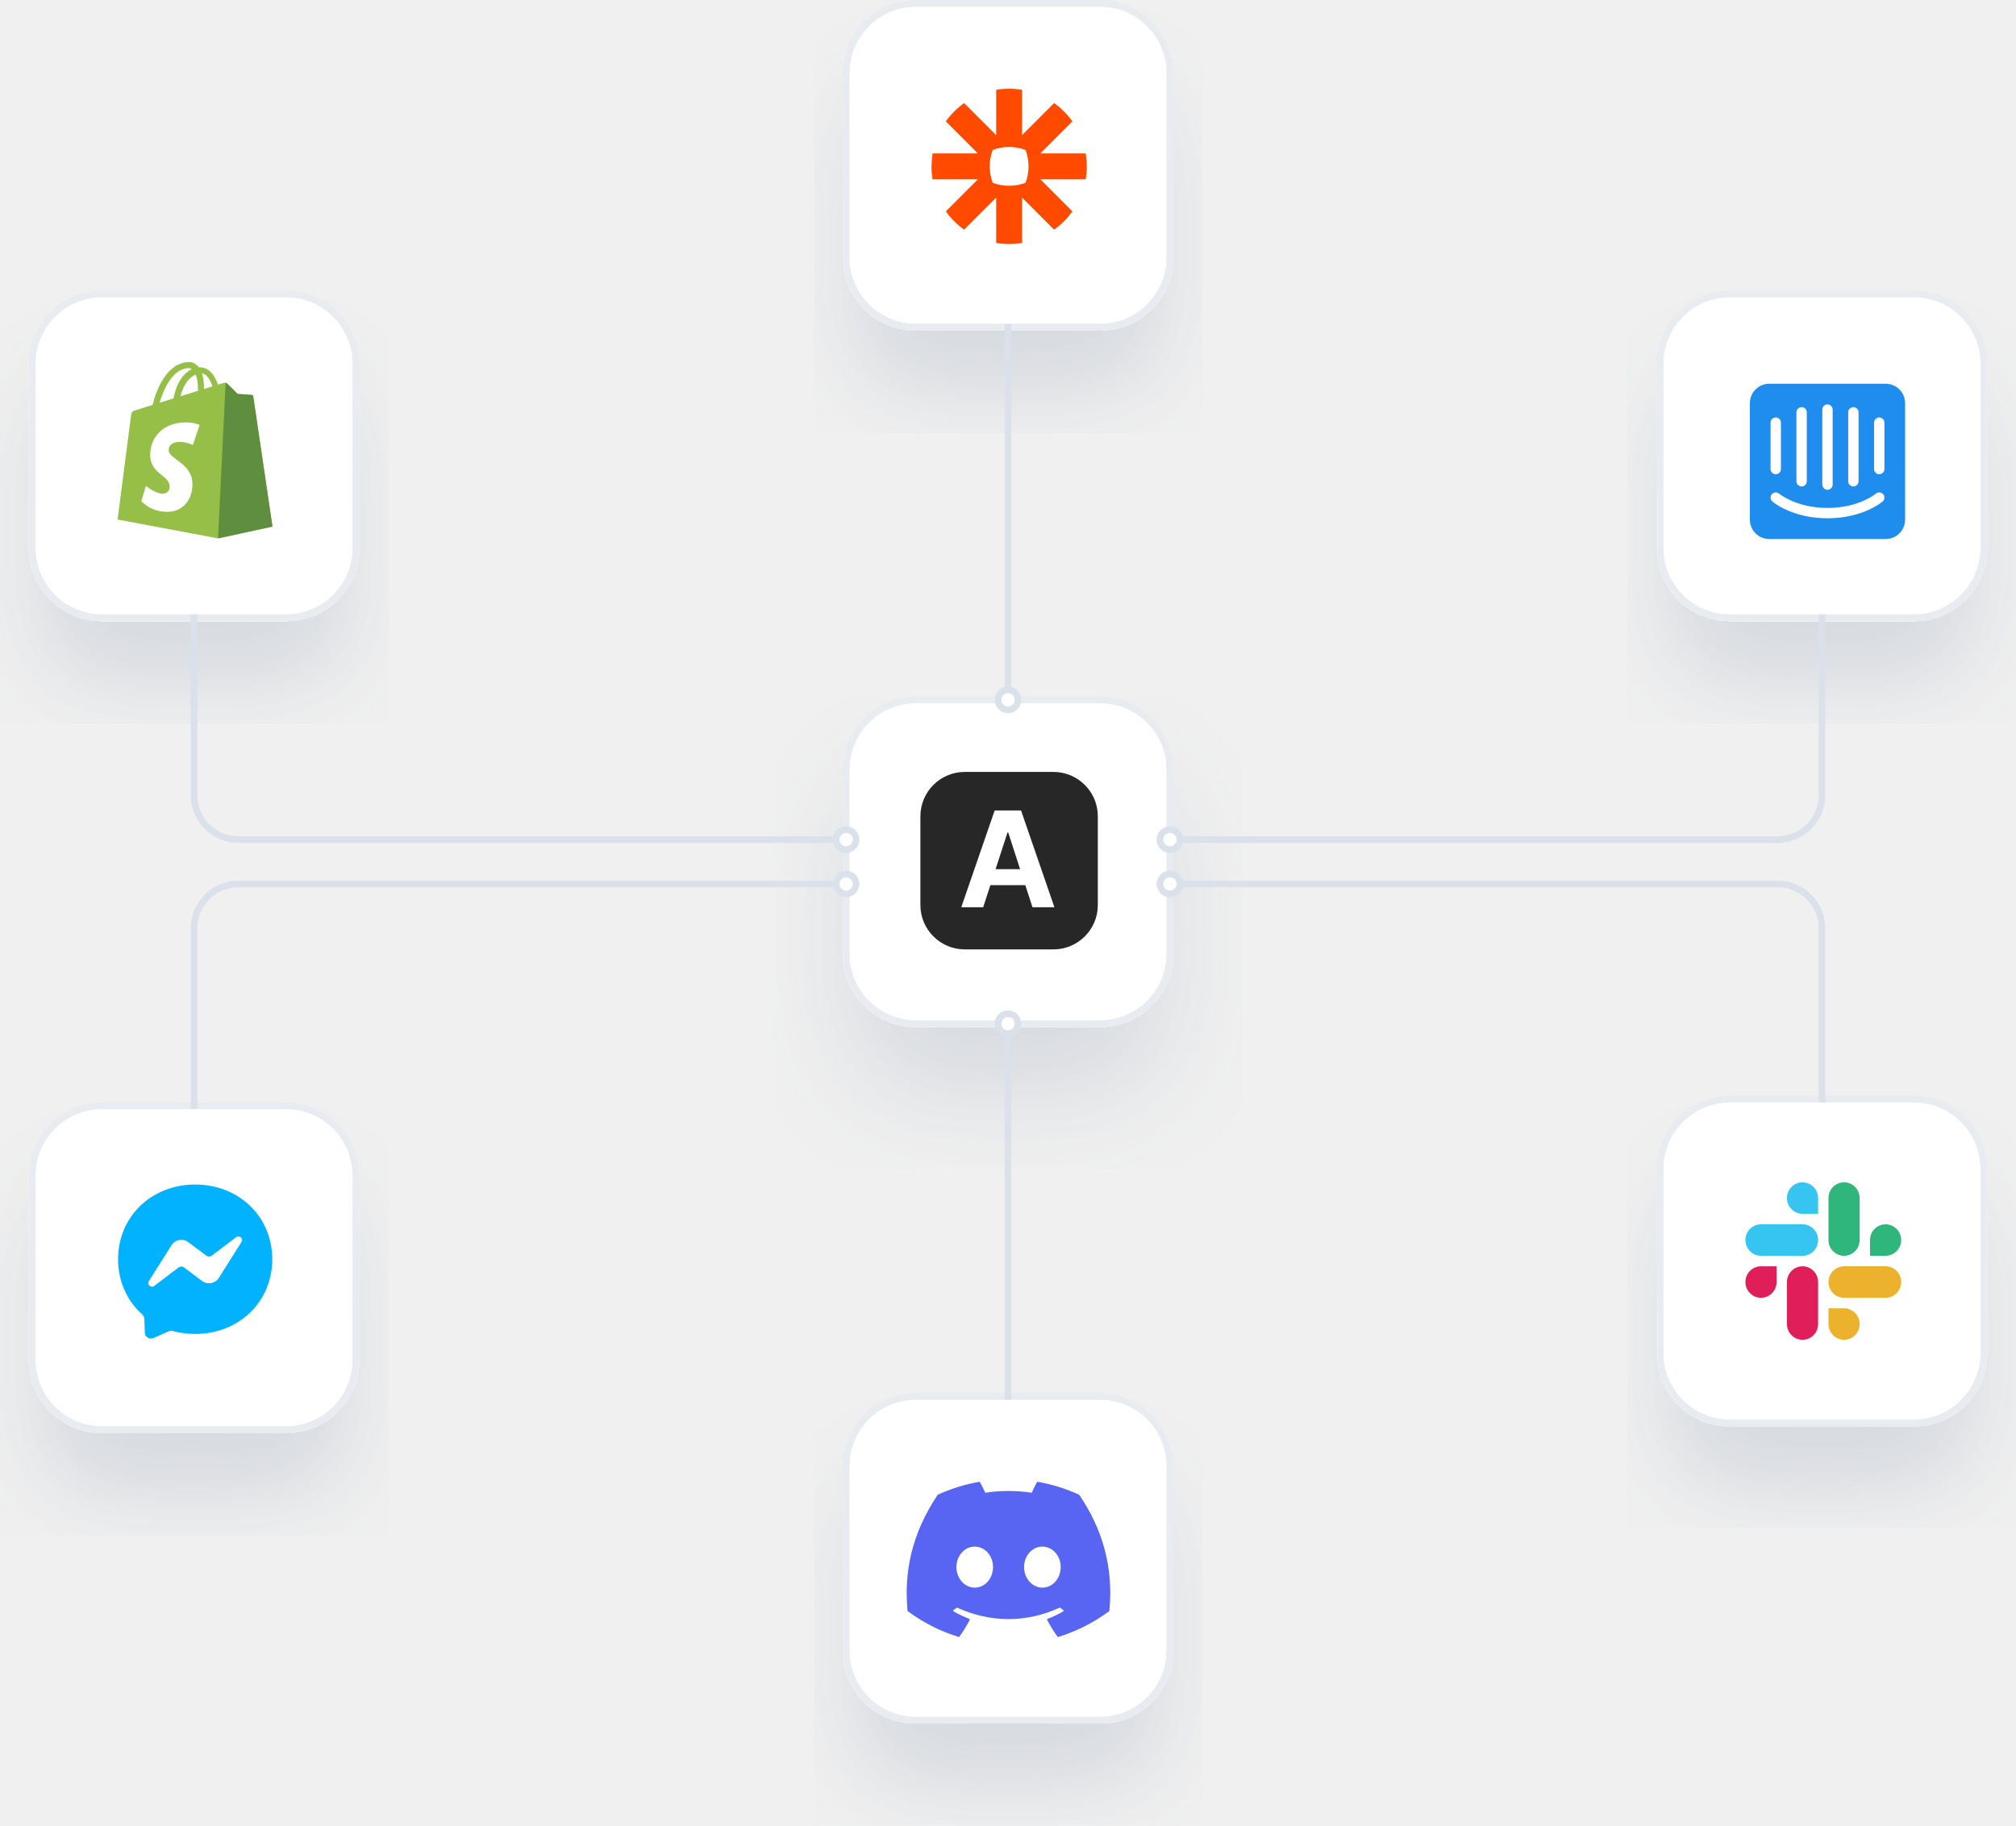
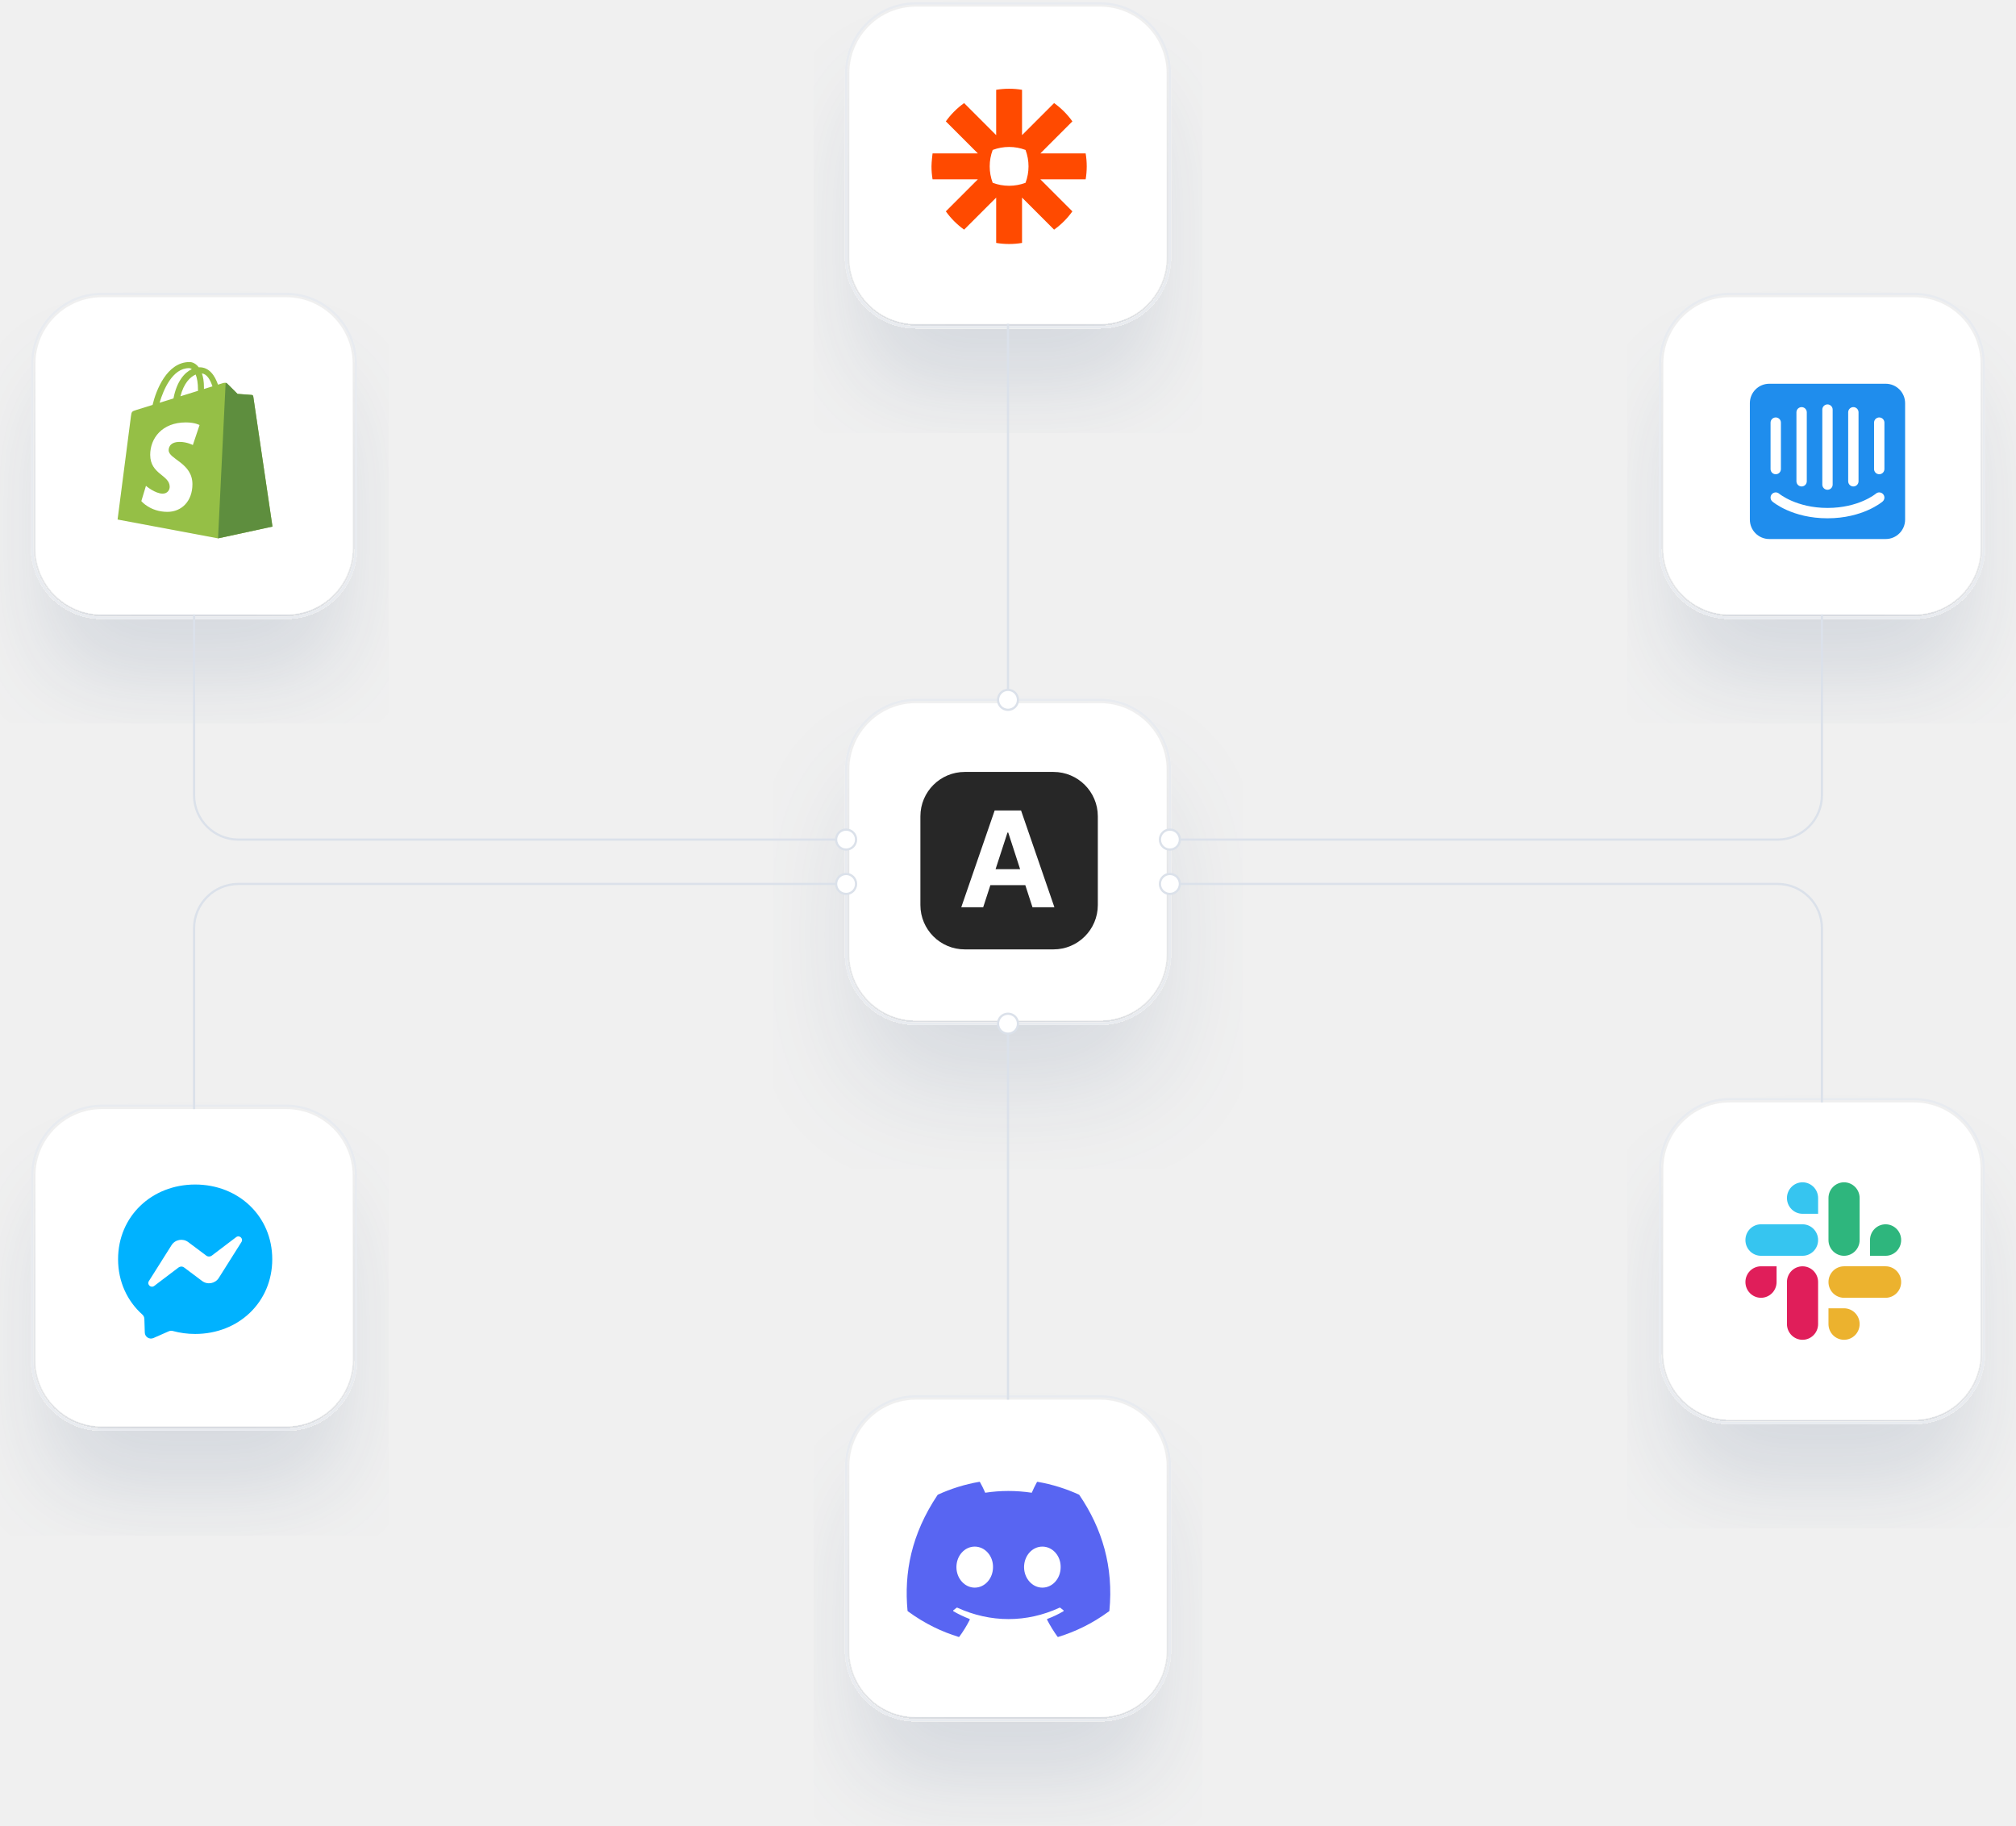
<svg xmlns="http://www.w3.org/2000/svg" width="909" height="823" viewBox="0 0 909 823" fill="none">
  <g clip-path="url(#clip0_710_119)">
    <g filter="url(#filter0_d_710_119)">
      <rect x="383" y="317" width="143" height="143" rx="30" fill="white" />
-       <rect x="381.5" y="315.5" width="146" height="146" rx="31.5" stroke="#E8EBF0" stroke-width="3" />
+       <rect x="381.5" y="315.5" width="146" height="146" rx="31.5" stroke="#E8EBF0" strokeWidth="3" />
    </g>
    <rect x="415" y="348" width="80" height="80" rx="20" fill="#272727" />
    <path d="M443.314 409H433.428L448.491 365.364H460.381L475.423 409H465.537L454.607 375.335H454.266L443.314 409ZM442.696 391.848H466.048V399.05H442.696V391.848Z" fill="white" />
    <g filter="url(#filter1_d_710_119)">
      <rect x="750" y="497" width="143" height="143" rx="30" fill="white" />
-       <rect x="748.5" y="495.5" width="146" height="146" rx="31.5" stroke="#E8EBF0" stroke-width="3" />
+       <rect x="748.5" y="495.5" width="146" height="146" rx="31.5" stroke="#E8EBF0" strokeWidth="3" />
    </g>
    <g clip-path="url(#clip1_710_119)">
-       <path fill-rule="evenodd" clip-rule="evenodd" d="M812.746 533C808.864 533.003 805.723 536.182 805.725 540.099C805.723 544.015 808.867 547.194 812.749 547.197H819.772V540.101C819.775 536.185 816.63 533.006 812.746 533C812.749 533 812.749 533 812.746 533ZM812.746 551.933H794.023C790.141 551.936 786.997 555.115 787 559.032C786.994 562.949 790.139 566.128 794.02 566.133H812.746C816.627 566.13 819.772 562.952 819.769 559.035C819.772 555.115 816.627 551.936 812.746 551.933Z" fill="#36C5F0" />
-       <path fill-rule="evenodd" clip-rule="evenodd" d="M857.22 559.032C857.223 555.115 854.079 551.936 850.197 551.933C846.315 551.936 843.171 555.115 843.174 559.032V566.133H850.197C854.079 566.13 857.223 562.952 857.22 559.032ZM838.495 559.032V540.099C838.497 536.185 835.356 533.006 831.474 533C827.593 533.003 824.448 536.182 824.451 540.099V559.032C824.445 562.949 827.59 566.128 831.471 566.133C835.353 566.13 838.497 562.952 838.495 559.032Z" fill="#2EB67D" />
-       <path fill-rule="evenodd" clip-rule="evenodd" d="M831.47 604C835.352 603.997 838.496 600.818 838.494 596.901C838.496 592.985 835.352 589.806 831.47 589.803H824.447V596.901C824.444 600.815 827.589 603.994 831.47 604ZM831.47 585.064H850.196C854.078 585.061 857.222 581.882 857.219 577.965C857.225 574.048 854.08 570.87 850.199 570.864H831.473C827.592 570.867 824.447 574.045 824.45 577.962C824.447 581.882 827.589 585.061 831.47 585.064Z" fill="#ECB22E" />
-       <path fill-rule="evenodd" clip-rule="evenodd" d="M787 577.965C786.997 581.882 790.141 585.061 794.023 585.064C797.905 585.061 801.049 581.882 801.046 577.965V570.867H794.023C790.141 570.87 786.997 574.048 787 577.965ZM805.725 577.965V596.899C805.72 600.816 808.864 603.994 812.746 604C816.627 603.997 819.772 600.818 819.769 596.901V577.971C819.775 574.054 816.63 570.875 812.749 570.87C808.864 570.87 805.723 574.048 805.725 577.965Z" fill="#E01E5A" />
+       <path fillRule="evenodd" clipRule="evenodd" d="M812.746 533C808.864 533.003 805.723 536.182 805.725 540.099C805.723 544.015 808.867 547.194 812.749 547.197H819.772V540.101C819.775 536.185 816.63 533.006 812.746 533C812.749 533 812.749 533 812.746 533ZM812.746 551.933H794.023C790.141 551.936 786.997 555.115 787 559.032C786.994 562.949 790.139 566.128 794.02 566.133H812.746C816.627 566.13 819.772 562.952 819.769 559.035C819.772 555.115 816.627 551.936 812.746 551.933Z" fill="#36C5F0" />
+       <path fillRule="evenodd" clipRule="evenodd" d="M857.22 559.032C857.223 555.115 854.079 551.936 850.197 551.933C846.315 551.936 843.171 555.115 843.174 559.032V566.133H850.197C854.079 566.13 857.223 562.952 857.22 559.032ZM838.495 559.032V540.099C838.497 536.185 835.356 533.006 831.474 533C827.593 533.003 824.448 536.182 824.451 540.099V559.032C824.445 562.949 827.59 566.128 831.471 566.133C835.353 566.13 838.497 562.952 838.495 559.032Z" fill="#2EB67D" />
+       <path fillRule="evenodd" clipRule="evenodd" d="M831.47 604C835.352 603.997 838.496 600.818 838.494 596.901C838.496 592.985 835.352 589.806 831.47 589.803H824.447V596.901C824.444 600.815 827.589 603.994 831.47 604ZM831.47 585.064H850.196C854.078 585.061 857.222 581.882 857.219 577.965C857.225 574.048 854.08 570.87 850.199 570.864H831.473C827.592 570.867 824.447 574.045 824.45 577.962C824.447 581.882 827.589 585.061 831.47 585.064Z" fill="#ECB22E" />
+       <path fillRule="evenodd" clipRule="evenodd" d="M787 577.965C786.997 581.882 790.141 585.061 794.023 585.064C797.905 585.061 801.049 581.882 801.046 577.965V570.867H794.023C790.141 570.87 786.997 574.048 787 577.965ZM805.725 577.965V596.899C805.72 600.816 808.864 603.994 812.746 604C816.627 603.997 819.772 600.818 819.769 596.901V577.971C819.775 574.054 816.63 570.875 812.749 570.87C808.864 570.87 805.723 574.048 805.725 577.965Z" fill="#E01E5A" />
    </g>
    <g filter="url(#filter2_d_710_119)">
      <rect x="16" y="500" width="143" height="143" rx="30" fill="white" />
-       <rect x="14.5" y="498.5" width="146" height="146" rx="31.5" stroke="#E8EBF0" stroke-width="3" />
+       <rect x="14.5" y="498.5" width="146" height="146" rx="31.5" stroke="#E8EBF0" strokeWidth="3" />
    </g>
    <g filter="url(#filter3_d_710_119)">
      <rect x="383" y="631" width="143" height="143" rx="30" fill="white" />
-       <rect x="381.5" y="629.5" width="146" height="146" rx="31.5" stroke="#E8EBF0" stroke-width="3" />
+       <rect x="381.5" y="629.5" width="146" height="146" rx="31.5" stroke="#E8EBF0" strokeWidth="3" />
    </g>
    <g filter="url(#filter4_d_710_119)">
      <rect x="16" y="134" width="143" height="143" rx="30" fill="white" />
-       <rect x="14.5" y="132.5" width="146" height="146" rx="31.5" stroke="#E8EBF0" stroke-width="3" />
+       <rect x="14.5" y="132.5" width="146" height="146" rx="31.5" stroke="#E8EBF0" strokeWidth="3" />
    </g>
    <g filter="url(#filter5_d_710_119)">
      <rect x="383" y="3" width="143" height="143" rx="30" fill="white" />
-       <rect x="381.5" y="1.5" width="146" height="146" rx="31.5" stroke="#E8EBF0" stroke-width="3" />
+       <rect x="381.5" y="1.5" width="146" height="146" rx="31.5" stroke="#E8EBF0" strokeWidth="3" />
    </g>
    <g filter="url(#filter6_d_710_119)">
      <rect x="750" y="134" width="143" height="143" rx="30" fill="white" />
-       <rect x="748.5" y="132.5" width="146" height="146" rx="31.5" stroke="#E8EBF0" stroke-width="3" />
+       <rect x="748.5" y="132.5" width="146" height="146" rx="31.5" stroke="#E8EBF0" strokeWidth="3" />
    </g>
    <path d="M527.5 394C525 394 523 396 523 398.5C523 401 525 403 527.5 403C530 403 532 401 532 398.5C532 396 530 394 527.5 394Z" fill="white" />
-     <path d="M532 398.5C532 396 530 394 527.5 394C525 394 523 396 523 398.5C523 401 525 403 527.5 403C530 403 532 401 532 398.5ZM532 398.5H801.5C812.546 398.5 821.5 407.454 821.5 418.5V497" stroke="#DBE1EA" stroke-width="3" stroke-dasharray="0" />
+     <path d="M532 398.5C532 396 530 394 527.5 394C525 394 523 396 523 398.5C523 401 525 403 527.5 403C530 403 532 401 532 398.5ZM532 398.5H801.5C812.546 398.5 821.5 407.454 821.5 418.5V497" stroke="#DBE1EA" strokeWidth="3" stroke-dasharray="0" />
    <path d="M454.5 311C452 311 450 313 450 315.5C450 318 452 320 454.5 320C457 320 459 318 459 315.5C459 313 457 311 454.5 311Z" fill="white" />
-     <path d="M454.5 311C452 311 450 313 450 315.5C450 318 452 320 454.5 320C457 320 459 318 459 315.5C459 313 457 311 454.5 311ZM454.5 311V146" stroke="#DBE1EA" stroke-width="3" stroke-dasharray="0" />
+     <path d="M454.5 311C452 311 450 313 450 315.5C450 318 452 320 454.5 320C457 320 459 318 459 315.5C459 313 457 311 454.5 311ZM454.5 311V146" stroke="#DBE1EA" strokeWidth="3" stroke-dasharray="0" />
    <path d="M454.5 457C452 457 450 459 450 461.5C450 464 452 466 454.5 466C457 466 459 464 459 461.5C459 459 457 457 454.5 457Z" fill="white" />
-     <path d="M454.5 466C457 466 459 464 459 461.5C459 459 457 457 454.5 457C452 457 450 459 450 461.5C450 464 452 466 454.5 466ZM454.5 466V631" stroke="#DBE1EA" stroke-width="3" stroke-dasharray="0" />
+     <path d="M454.5 466C457 466 459 464 459 461.5C459 459 457 457 454.5 457C452 457 450 459 450 461.5C450 464 452 466 454.5 466ZM454.5 466V631" stroke="#DBE1EA" strokeWidth="3" stroke-dasharray="0" />
    <path d="M381.5 394C379 394 377 396 377 398.5C377 401 379 403 381.5 403C384 403 386 401 386 398.5C386 396 384 394 381.5 394Z" fill="white" />
-     <path d="M377 398.5C377 396 379 394 381.5 394C384 394 386 396 386 398.5C386 401 384 403 381.5 403C379 403 377 401 377 398.5ZM377 398.5H107.5C96.454 398.5 87.5 407.454 87.5 418.5V500" stroke="#DBE1EA" stroke-width="3" stroke-dasharray="0" />
+     <path d="M377 398.5C377 396 379 394 381.5 394C384 394 386 396 386 398.5C386 401 384 403 381.5 403C379 403 377 401 377 398.5ZM377 398.5H107.5C96.454 398.5 87.5 407.454 87.5 418.5V500" stroke="#DBE1EA" strokeWidth="3" stroke-dasharray="0" />
    <path d="M381.5 374C379 374 377 376 377 378.5C377 381 379 383 381.5 383C384 383 386 381 386 378.5C386 376 384 374 381.5 374Z" fill="white" />
-     <path d="M377 378.5C377 376 379 374 381.5 374C384 374 386 376 386 378.5C386 381 384 383 381.5 383C379 383 377 381 377 378.5ZM377 378.5H107.5C96.454 378.5 87.5 369.546 87.5 358.5V277" stroke="#DBE1EA" stroke-width="3" stroke-dasharray="0" />
+     <path d="M377 378.5C377 376 379 374 381.5 374C384 374 386 376 386 378.5C386 381 384 383 381.5 383C379 383 377 381 377 378.5ZM377 378.5H107.5C96.454 378.5 87.5 369.546 87.5 358.5V277" stroke="#DBE1EA" strokeWidth="3" stroke-dasharray="0" />
    <path d="M527.5 374C525 374 523 376 523 378.5C523 381 525 383 527.5 383C530 383 532 381 532 378.5C532 376 530 374 527.5 374Z" fill="white" />
-     <path d="M532 378.5C532 376 530 374 527.5 374C525 374 523 376 523 378.5C523 381 525 383 527.5 383C530 383 532 381 532 378.5ZM532 378.5H801.5C812.546 378.5 821.5 369.546 821.5 358.5V277" stroke="#DBE1EA" stroke-width="3" stroke-dasharray="0" />
+     <path d="M532 378.5C532 376 530 374 527.5 374C525 374 523 376 523 378.5C523 381 525 383 527.5 383C530 383 532 381 532 378.5ZM532 378.5H801.5C812.546 378.5 821.5 369.546 821.5 358.5V277" stroke="#DBE1EA" strokeWidth="3" stroke-dasharray="0" />
    <g clip-path="url(#clip2_710_119)">
-       <path fill-rule="evenodd" clip-rule="evenodd" d="M87.999 534C68.417 534 53.24 548.33 53.24 567.683C53.24 577.807 57.395 586.554 64.157 592.598C64.724 593.108 65.067 593.813 65.095 594.575L65.284 600.751C65.346 602.721 67.382 604 69.186 603.21L76.082 600.171C76.665 599.913 77.32 599.864 77.935 600.032C81.103 600.905 84.481 601.366 87.999 601.366C107.582 601.366 122.758 587.036 122.758 567.683C122.758 548.33 107.582 534 87.999 534Z" fill="url(#paint0_linear_710_119)" />
-       <path fill-rule="evenodd" clip-rule="evenodd" d="M67.13 577.534L77.341 561.353C78.964 558.782 82.446 558.139 84.88 559.963L93 566.048C93.363 566.319 93.804 566.465 94.257 566.464C94.709 566.463 95.15 566.314 95.511 566.041L106.477 557.727C107.939 556.616 109.855 558.37 108.869 559.921L98.665 576.095C97.042 578.666 93.559 579.309 91.126 577.485L83.006 571.4C82.643 571.129 82.202 570.983 81.749 570.984C81.297 570.985 80.856 571.134 80.495 571.407L69.522 579.728C68.06 580.839 66.144 579.085 67.13 577.534Z" fill="white" />
+       <path fillRule="evenodd" clipRule="evenodd" d="M87.999 534C68.417 534 53.24 548.33 53.24 567.683C53.24 577.807 57.395 586.554 64.157 592.598C64.724 593.108 65.067 593.813 65.095 594.575L65.284 600.751C65.346 602.721 67.382 604 69.186 603.21L76.082 600.171C76.665 599.913 77.32 599.864 77.935 600.032C81.103 600.905 84.481 601.366 87.999 601.366C107.582 601.366 122.758 587.036 122.758 567.683C122.758 548.33 107.582 534 87.999 534Z" fill="url(#paint0_linear_710_119)" />
+       <path fillRule="evenodd" clipRule="evenodd" d="M67.13 577.534L77.341 561.353C78.964 558.782 82.446 558.139 84.88 559.963L93 566.048C93.363 566.319 93.804 566.465 94.257 566.464C94.709 566.463 95.15 566.314 95.511 566.041L106.477 557.727C107.939 556.616 109.855 558.37 108.869 559.921L98.665 576.095C97.042 578.666 93.559 579.309 91.126 577.485L83.006 571.4C82.643 571.129 82.202 570.983 81.749 570.984C81.297 570.985 80.856 571.134 80.495 571.407L69.522 579.728C68.06 580.839 66.144 579.085 67.13 577.534Z" fill="white" />
    </g>
    <g clip-path="url(#clip3_710_119)">
      <path d="M114.185 178.69C114.13 178.291 113.781 178.069 113.492 178.045C113.203 178.021 107.099 177.568 107.099 177.568C107.099 177.568 102.859 173.356 102.393 172.889C101.928 172.423 101.018 172.565 100.666 172.669C100.614 172.684 99.739 172.954 98.293 173.402C96.877 169.324 94.377 165.575 89.98 165.575C89.858 165.575 89.734 165.58 89.609 165.587C88.358 163.932 86.809 163.213 85.471 163.213C75.227 163.213 70.334 176.029 68.799 182.541C64.819 183.776 61.991 184.653 61.63 184.767C59.408 185.464 59.338 185.534 59.047 187.629C58.827 189.216 53.014 234.209 53.014 234.209L98.312 242.703L122.856 237.389C122.856 237.389 114.24 179.09 114.185 178.69ZM95.789 174.177L91.956 175.365C91.958 175.094 91.959 174.828 91.959 174.537C91.959 172.002 91.607 169.961 91.043 168.343C93.309 168.628 94.818 171.208 95.789 174.177ZM88.233 168.846C88.863 170.426 89.272 172.693 89.272 175.752C89.272 175.909 89.271 176.052 89.269 176.196C86.777 176.969 84.068 177.808 81.353 178.65C82.878 172.762 85.735 169.919 88.233 168.846ZM85.189 165.963C85.632 165.963 86.077 166.113 86.503 166.407C83.22 167.953 79.701 171.847 78.216 179.622L71.958 181.562C73.699 175.631 77.832 165.963 85.189 165.963Z" fill="#95BF46" />
      <path d="M113.492 178.045C113.204 178.021 107.099 177.568 107.099 177.568C107.099 177.568 102.859 173.356 102.394 172.889C102.22 172.716 101.985 172.627 101.739 172.589L98.314 242.702L122.856 237.389C122.856 237.389 114.24 179.09 114.186 178.69C114.131 178.291 113.781 178.069 113.492 178.045Z" fill="#5E8E3E" />
      <path d="M89.98 191.618L86.953 200.627C86.953 200.627 84.302 199.211 81.052 199.211C76.287 199.211 76.047 202.204 76.047 202.958C76.047 207.073 86.764 208.65 86.764 218.288C86.764 225.871 81.959 230.754 75.479 230.754C67.703 230.754 63.727 225.911 63.727 225.911L65.809 219.026C65.809 219.026 69.896 222.538 73.345 222.538C75.599 222.538 76.516 220.762 76.516 219.465C76.516 214.097 67.723 213.858 67.723 205.038C67.723 197.615 73.047 190.431 83.793 190.431C87.934 190.431 89.98 191.618 89.98 191.618Z" fill="white" />
    </g>
    <g clip-path="url(#clip4_710_119)">
      <path d="M463.75 75.015C463.751 77.539 463.296 80.043 462.406 82.405C460.043 83.294 457.539 83.75 455.014 83.751H454.985C452.385 83.748 449.894 83.272 447.595 82.406C446.705 80.044 446.249 77.54 446.25 75.015V74.985C446.249 72.461 446.704 69.958 447.593 67.596C449.955 66.705 452.46 66.249 454.985 66.25H455.014C457.539 66.249 460.044 66.705 462.406 67.596C463.296 69.958 463.751 72.461 463.75 74.984V75.015L463.75 75.015ZM489.514 69.167H469.084L483.529 54.72C482.395 53.127 481.131 51.632 479.748 50.25V50.249C478.365 48.868 476.871 47.604 475.279 46.471L460.832 60.917V40.487C458.911 40.164 456.966 40.001 455.017 40L454.981 40C453 40.001 451.058 40.169 449.167 40.487V60.917L434.72 46.471C433.128 47.604 431.634 48.868 430.253 50.251L430.245 50.257C428.865 51.637 427.602 53.13 426.47 54.72L440.917 69.167H420.487C420.487 69.167 420 73.004 420 74.988V75.012C420 76.996 420.168 78.941 420.487 80.833H440.917L426.47 95.28C428.743 98.469 431.531 101.257 434.72 103.53L449.167 89.083V109.514C451.086 109.835 453.029 109.998 454.975 110H455.024C456.97 109.998 458.913 109.836 460.832 109.514V89.083L475.28 103.53C476.871 102.397 478.366 101.133 479.748 99.751L479.751 99.748C481.132 98.366 482.396 96.871 483.529 95.28L469.081 80.833H489.514C489.832 78.944 489.998 77.005 490 75.025V74.975C489.998 72.995 489.832 71.056 489.514 69.167Z" fill="#FF4A00" />
    </g>
    <g clip-path="url(#clip5_710_119)">
      <path d="M849.667 211.486C849.66 212.1 849.411 212.687 848.974 213.119C848.538 213.552 847.948 213.794 847.333 213.794C846.719 213.794 846.129 213.552 845.692 213.119C845.255 212.687 845.007 212.1 845 211.486V190.5C845.007 189.886 845.255 189.298 845.692 188.866C846.129 188.434 846.719 188.192 847.333 188.192C847.948 188.192 848.538 188.434 848.974 188.866C849.411 189.298 849.66 189.886 849.667 190.5V211.486ZM848.852 226.091C848.492 226.4 839.848 233.653 824 233.653C808.152 233.653 799.509 226.399 799.148 226.091C798.678 225.688 798.388 225.115 798.34 224.498C798.293 223.881 798.492 223.27 798.895 222.8C799.297 222.331 799.868 222.041 800.484 221.992C801.1 221.944 801.71 222.142 802.18 222.543C802.317 222.658 810.036 228.986 824 228.986C838.14 228.986 845.739 222.612 845.815 222.548C846.791 221.709 848.267 221.822 849.105 222.801C849.508 223.27 849.707 223.881 849.66 224.498C849.613 225.115 849.322 225.688 848.852 226.091ZM798.333 190.5C798.34 189.886 798.589 189.298 799.026 188.866C799.462 188.434 800.052 188.192 800.667 188.192C801.281 188.192 801.871 188.434 802.308 188.866C802.745 189.298 802.993 189.886 803 190.5V211.486C802.993 212.1 802.745 212.687 802.308 213.119C801.871 213.552 801.281 213.794 800.667 213.794C800.052 213.794 799.462 213.552 799.026 213.119C798.589 212.687 798.34 212.1 798.333 211.486V190.5ZM810 185.833C810.01 185.221 810.26 184.636 810.696 184.206C811.133 183.776 811.721 183.535 812.334 183.535C812.946 183.535 813.534 183.776 813.971 184.206C814.407 184.636 814.657 185.221 814.667 185.833V217.005C814.657 217.618 814.407 218.202 813.971 218.632C813.534 219.062 812.946 219.303 812.334 219.303C811.721 219.303 811.133 219.062 810.696 218.632C810.26 218.202 810.01 217.618 810 217.005V185.833ZM821.667 184.653C821.667 184.346 821.727 184.043 821.844 183.76C821.962 183.477 822.133 183.219 822.35 183.003C822.567 182.786 822.824 182.614 823.107 182.497C823.39 182.38 823.694 182.319 824 182.319C824.306 182.319 824.61 182.38 824.893 182.497C825.176 182.614 825.433 182.786 825.65 183.003C825.867 183.219 826.039 183.476 826.156 183.76C826.273 184.043 826.334 184.346 826.334 184.653V218.486C826.327 219.1 826.078 219.687 825.641 220.119C825.204 220.552 824.615 220.794 824 220.794C823.386 220.794 822.796 220.552 822.359 220.119C821.922 219.687 821.673 219.1 821.667 218.486V184.653ZM833.334 185.833C833.343 185.221 833.593 184.636 834.029 184.206C834.466 183.776 835.054 183.535 835.667 183.535C836.279 183.535 836.868 183.776 837.304 184.206C837.741 184.636 837.991 185.221 838 185.833V217.005C837.991 217.618 837.741 218.202 837.304 218.632C836.868 219.062 836.279 219.303 835.667 219.303C835.054 219.303 834.466 219.062 834.029 218.632C833.593 218.202 833.343 217.618 833.334 217.005V185.833ZM850.25 173H797.75C792.918 173 789 176.918 789 181.75V234.25C789 239.082 792.918 243 797.75 243H850.25C855.082 243 859 239.082 859 234.25V181.75C859 176.918 855.082 173 850.25 173Z" fill="#1F8DED" />
    </g>
    <path d="M486.645 673.931C497.012 689.173 502.132 706.366 500.218 726.159C500.21 726.243 500.166 726.319 500.098 726.37C492.247 732.135 484.641 735.633 477.141 737.953C477.083 737.971 477.02 737.97 476.963 737.95C476.905 737.931 476.855 737.894 476.819 737.844C475.086 735.433 473.512 732.892 472.133 730.223C472.054 730.066 472.126 729.876 472.289 729.815C474.789 728.872 477.167 727.743 479.453 726.407C479.634 726.301 479.645 726.043 479.479 725.919C478.993 725.559 478.513 725.18 478.052 724.801C477.966 724.731 477.85 724.718 477.753 724.765C462.907 731.621 446.643 731.621 431.621 724.765C431.524 724.721 431.408 724.736 431.324 724.805C430.865 725.184 430.383 725.559 429.902 725.919C429.736 726.043 429.75 726.301 429.931 726.407C432.218 727.718 434.595 728.872 437.092 729.819C437.254 729.881 437.331 730.066 437.25 730.223C435.901 732.895 434.327 735.437 432.562 737.848C432.485 737.945 432.359 737.99 432.24 737.953C424.776 735.633 417.17 732.135 409.319 726.37C409.254 726.319 409.207 726.239 409.2 726.155C407.6 709.035 410.86 691.7 422.76 673.928C422.789 673.881 422.832 673.844 422.883 673.822C428.738 671.135 435.011 669.158 441.567 668.029C441.686 668.01 441.806 668.065 441.868 668.171C442.678 669.605 443.604 671.445 444.23 672.948C451.141 671.892 458.16 671.892 465.215 672.948C465.842 671.477 466.735 669.605 467.542 668.171C467.571 668.119 467.615 668.077 467.669 668.051C467.723 668.026 467.784 668.018 467.843 668.029C474.402 669.161 480.675 671.138 486.526 673.822C486.578 673.844 486.62 673.881 486.645 673.931ZM447.744 706.483C447.816 701.422 444.126 697.234 439.494 697.234C434.899 697.234 431.245 701.385 431.245 706.483C431.245 711.58 434.972 715.731 439.494 715.731C444.089 715.731 447.744 711.58 447.744 706.483ZM478.244 706.483C478.316 701.422 474.626 697.234 469.995 697.234C465.4 697.234 461.745 701.385 461.745 706.483C461.745 711.58 465.472 715.731 469.995 715.731C474.626 715.731 478.244 711.58 478.244 706.483Z" fill="#5865F2" />
  </g>
  <defs>
    <filter id="filter0_d_710_119" x="349" y="314" width="211" height="213" filterUnits="userSpaceOnUse" color-interpolation-filters="sRGB">
      <feFlood flood-opacity="0" result="BackgroundImageFix" />
      <feColorMatrix in="SourceAlpha" type="matrix" values="0 0 0 0 0 0 0 0 0 0 0 0 0 0 0 0 0 0 127 0" result="hardAlpha" />
      <feMorphology radius="17" operator="erode" in="SourceAlpha" result="effect1_dropShadow_710_119" />
      <feOffset dy="33" />
      <feGaussianBlur stdDeviation="24" />
      <feComposite in2="hardAlpha" operator="out" />
      <feColorMatrix type="matrix" values="0 0 0 0 0.208 0 0 0 0 0.311 0 0 0 0 0.467 0 0 0 0.14 0" />
      <feBlend mode="normal" in2="BackgroundImageFix" result="effect1_dropShadow_710_119" />
      <feBlend mode="normal" in="SourceGraphic" in2="effect1_dropShadow_710_119" result="shape" />
    </filter>
    <filter id="filter1_d_710_119" x="734" y="494" width="175" height="195" filterUnits="userSpaceOnUse" color-interpolation-filters="sRGB">
      <feFlood flood-opacity="0" result="BackgroundImageFix" />
      <feColorMatrix in="SourceAlpha" type="matrix" values="0 0 0 0 0 0 0 0 0 0 0 0 0 0 0 0 0 0 127 0" result="hardAlpha" />
      <feMorphology radius="27" operator="erode" in="SourceAlpha" result="effect1_dropShadow_710_119" />
      <feOffset dy="33" />
      <feGaussianBlur stdDeviation="20" />
      <feComposite in2="hardAlpha" operator="out" />
      <feColorMatrix type="matrix" values="0 0 0 0 0.208 0 0 0 0 0.311 0 0 0 0 0.467 0 0 0 0.14 0" />
      <feBlend mode="normal" in2="BackgroundImageFix" result="effect1_dropShadow_710_119" />
      <feBlend mode="normal" in="SourceGraphic" in2="effect1_dropShadow_710_119" result="shape" />
    </filter>
    <filter id="filter2_d_710_119" x="0" y="497" width="175" height="195" filterUnits="userSpaceOnUse" color-interpolation-filters="sRGB">
      <feFlood flood-opacity="0" result="BackgroundImageFix" />
      <feColorMatrix in="SourceAlpha" type="matrix" values="0 0 0 0 0 0 0 0 0 0 0 0 0 0 0 0 0 0 127 0" result="hardAlpha" />
      <feMorphology radius="27" operator="erode" in="SourceAlpha" result="effect1_dropShadow_710_119" />
      <feOffset dy="33" />
      <feGaussianBlur stdDeviation="20" />
      <feComposite in2="hardAlpha" operator="out" />
      <feColorMatrix type="matrix" values="0 0 0 0 0.208 0 0 0 0 0.311 0 0 0 0 0.467 0 0 0 0.14 0" />
      <feBlend mode="normal" in2="BackgroundImageFix" result="effect1_dropShadow_710_119" />
      <feBlend mode="normal" in="SourceGraphic" in2="effect1_dropShadow_710_119" result="shape" />
    </filter>
    <filter id="filter3_d_710_119" x="367" y="628" width="175" height="195" filterUnits="userSpaceOnUse" color-interpolation-filters="sRGB">
      <feFlood flood-opacity="0" result="BackgroundImageFix" />
      <feColorMatrix in="SourceAlpha" type="matrix" values="0 0 0 0 0 0 0 0 0 0 0 0 0 0 0 0 0 0 127 0" result="hardAlpha" />
      <feMorphology radius="27" operator="erode" in="SourceAlpha" result="effect1_dropShadow_710_119" />
      <feOffset dy="33" />
      <feGaussianBlur stdDeviation="20" />
      <feComposite in2="hardAlpha" operator="out" />
      <feColorMatrix type="matrix" values="0 0 0 0 0.208 0 0 0 0 0.311 0 0 0 0 0.467 0 0 0 0.14 0" />
      <feBlend mode="normal" in2="BackgroundImageFix" result="effect1_dropShadow_710_119" />
      <feBlend mode="normal" in="SourceGraphic" in2="effect1_dropShadow_710_119" result="shape" />
    </filter>
    <filter id="filter4_d_710_119" x="0" y="131" width="175" height="195" filterUnits="userSpaceOnUse" color-interpolation-filters="sRGB">
      <feFlood flood-opacity="0" result="BackgroundImageFix" />
      <feColorMatrix in="SourceAlpha" type="matrix" values="0 0 0 0 0 0 0 0 0 0 0 0 0 0 0 0 0 0 127 0" result="hardAlpha" />
      <feMorphology radius="27" operator="erode" in="SourceAlpha" result="effect1_dropShadow_710_119" />
      <feOffset dy="33" />
      <feGaussianBlur stdDeviation="20" />
      <feComposite in2="hardAlpha" operator="out" />
      <feColorMatrix type="matrix" values="0 0 0 0 0.208 0 0 0 0 0.311 0 0 0 0 0.467 0 0 0 0.14 0" />
      <feBlend mode="normal" in2="BackgroundImageFix" result="effect1_dropShadow_710_119" />
      <feBlend mode="normal" in="SourceGraphic" in2="effect1_dropShadow_710_119" result="shape" />
    </filter>
    <filter id="filter5_d_710_119" x="367" y="0" width="175" height="195" filterUnits="userSpaceOnUse" color-interpolation-filters="sRGB">
      <feFlood flood-opacity="0" result="BackgroundImageFix" />
      <feColorMatrix in="SourceAlpha" type="matrix" values="0 0 0 0 0 0 0 0 0 0 0 0 0 0 0 0 0 0 127 0" result="hardAlpha" />
      <feMorphology radius="27" operator="erode" in="SourceAlpha" result="effect1_dropShadow_710_119" />
      <feOffset dy="33" />
      <feGaussianBlur stdDeviation="20" />
      <feComposite in2="hardAlpha" operator="out" />
      <feColorMatrix type="matrix" values="0 0 0 0 0.208 0 0 0 0 0.311 0 0 0 0 0.467 0 0 0 0.14 0" />
      <feBlend mode="normal" in2="BackgroundImageFix" result="effect1_dropShadow_710_119" />
      <feBlend mode="normal" in="SourceGraphic" in2="effect1_dropShadow_710_119" result="shape" />
    </filter>
    <filter id="filter6_d_710_119" x="734" y="131" width="175" height="195" filterUnits="userSpaceOnUse" color-interpolation-filters="sRGB">
      <feFlood flood-opacity="0" result="BackgroundImageFix" />
      <feColorMatrix in="SourceAlpha" type="matrix" values="0 0 0 0 0 0 0 0 0 0 0 0 0 0 0 0 0 0 127 0" result="hardAlpha" />
      <feMorphology radius="27" operator="erode" in="SourceAlpha" result="effect1_dropShadow_710_119" />
      <feOffset dy="33" />
      <feGaussianBlur stdDeviation="20" />
      <feComposite in2="hardAlpha" operator="out" />
      <feColorMatrix type="matrix" values="0 0 0 0 0.208 0 0 0 0 0.311 0 0 0 0 0.467 0 0 0 0.14 0" />
      <feBlend mode="normal" in2="BackgroundImageFix" result="effect1_dropShadow_710_119" />
      <feBlend mode="normal" in="SourceGraphic" in2="effect1_dropShadow_710_119" result="shape" />
    </filter>
    <linearGradient id="paint0_linear_710_119" x1="13956.8" y1="534" x2="13956.8" y2="28505.8" gradientUnits="userSpaceOnUse">
      <stop stop-color="#00B2FF" />
      <stop offset="1" stop-color="#006AFF" />
    </linearGradient>
    <clipPath id="clip0_710_119">
      <rect width="909" height="823" fill="white" />
    </clipPath>
    <clipPath id="clip1_710_119">
      <rect width="70.22" height="71" fill="white" transform="translate(787 533)" />
    </clipPath>
    <clipPath id="clip2_710_119">
      <rect width="70" height="70" fill="white" transform="translate(53 534)" />
    </clipPath>
    <clipPath id="clip3_710_119">
      <rect width="70" height="79.901" fill="white" transform="translate(53 163)" />
    </clipPath>
    <clipPath id="clip4_710_119">
      <rect width="70" height="70" fill="white" transform="translate(420 40)" />
    </clipPath>
    <clipPath id="clip5_710_119">
      <rect width="70" height="70" fill="white" transform="translate(789 173)" />
    </clipPath>
  </defs>
</svg>
